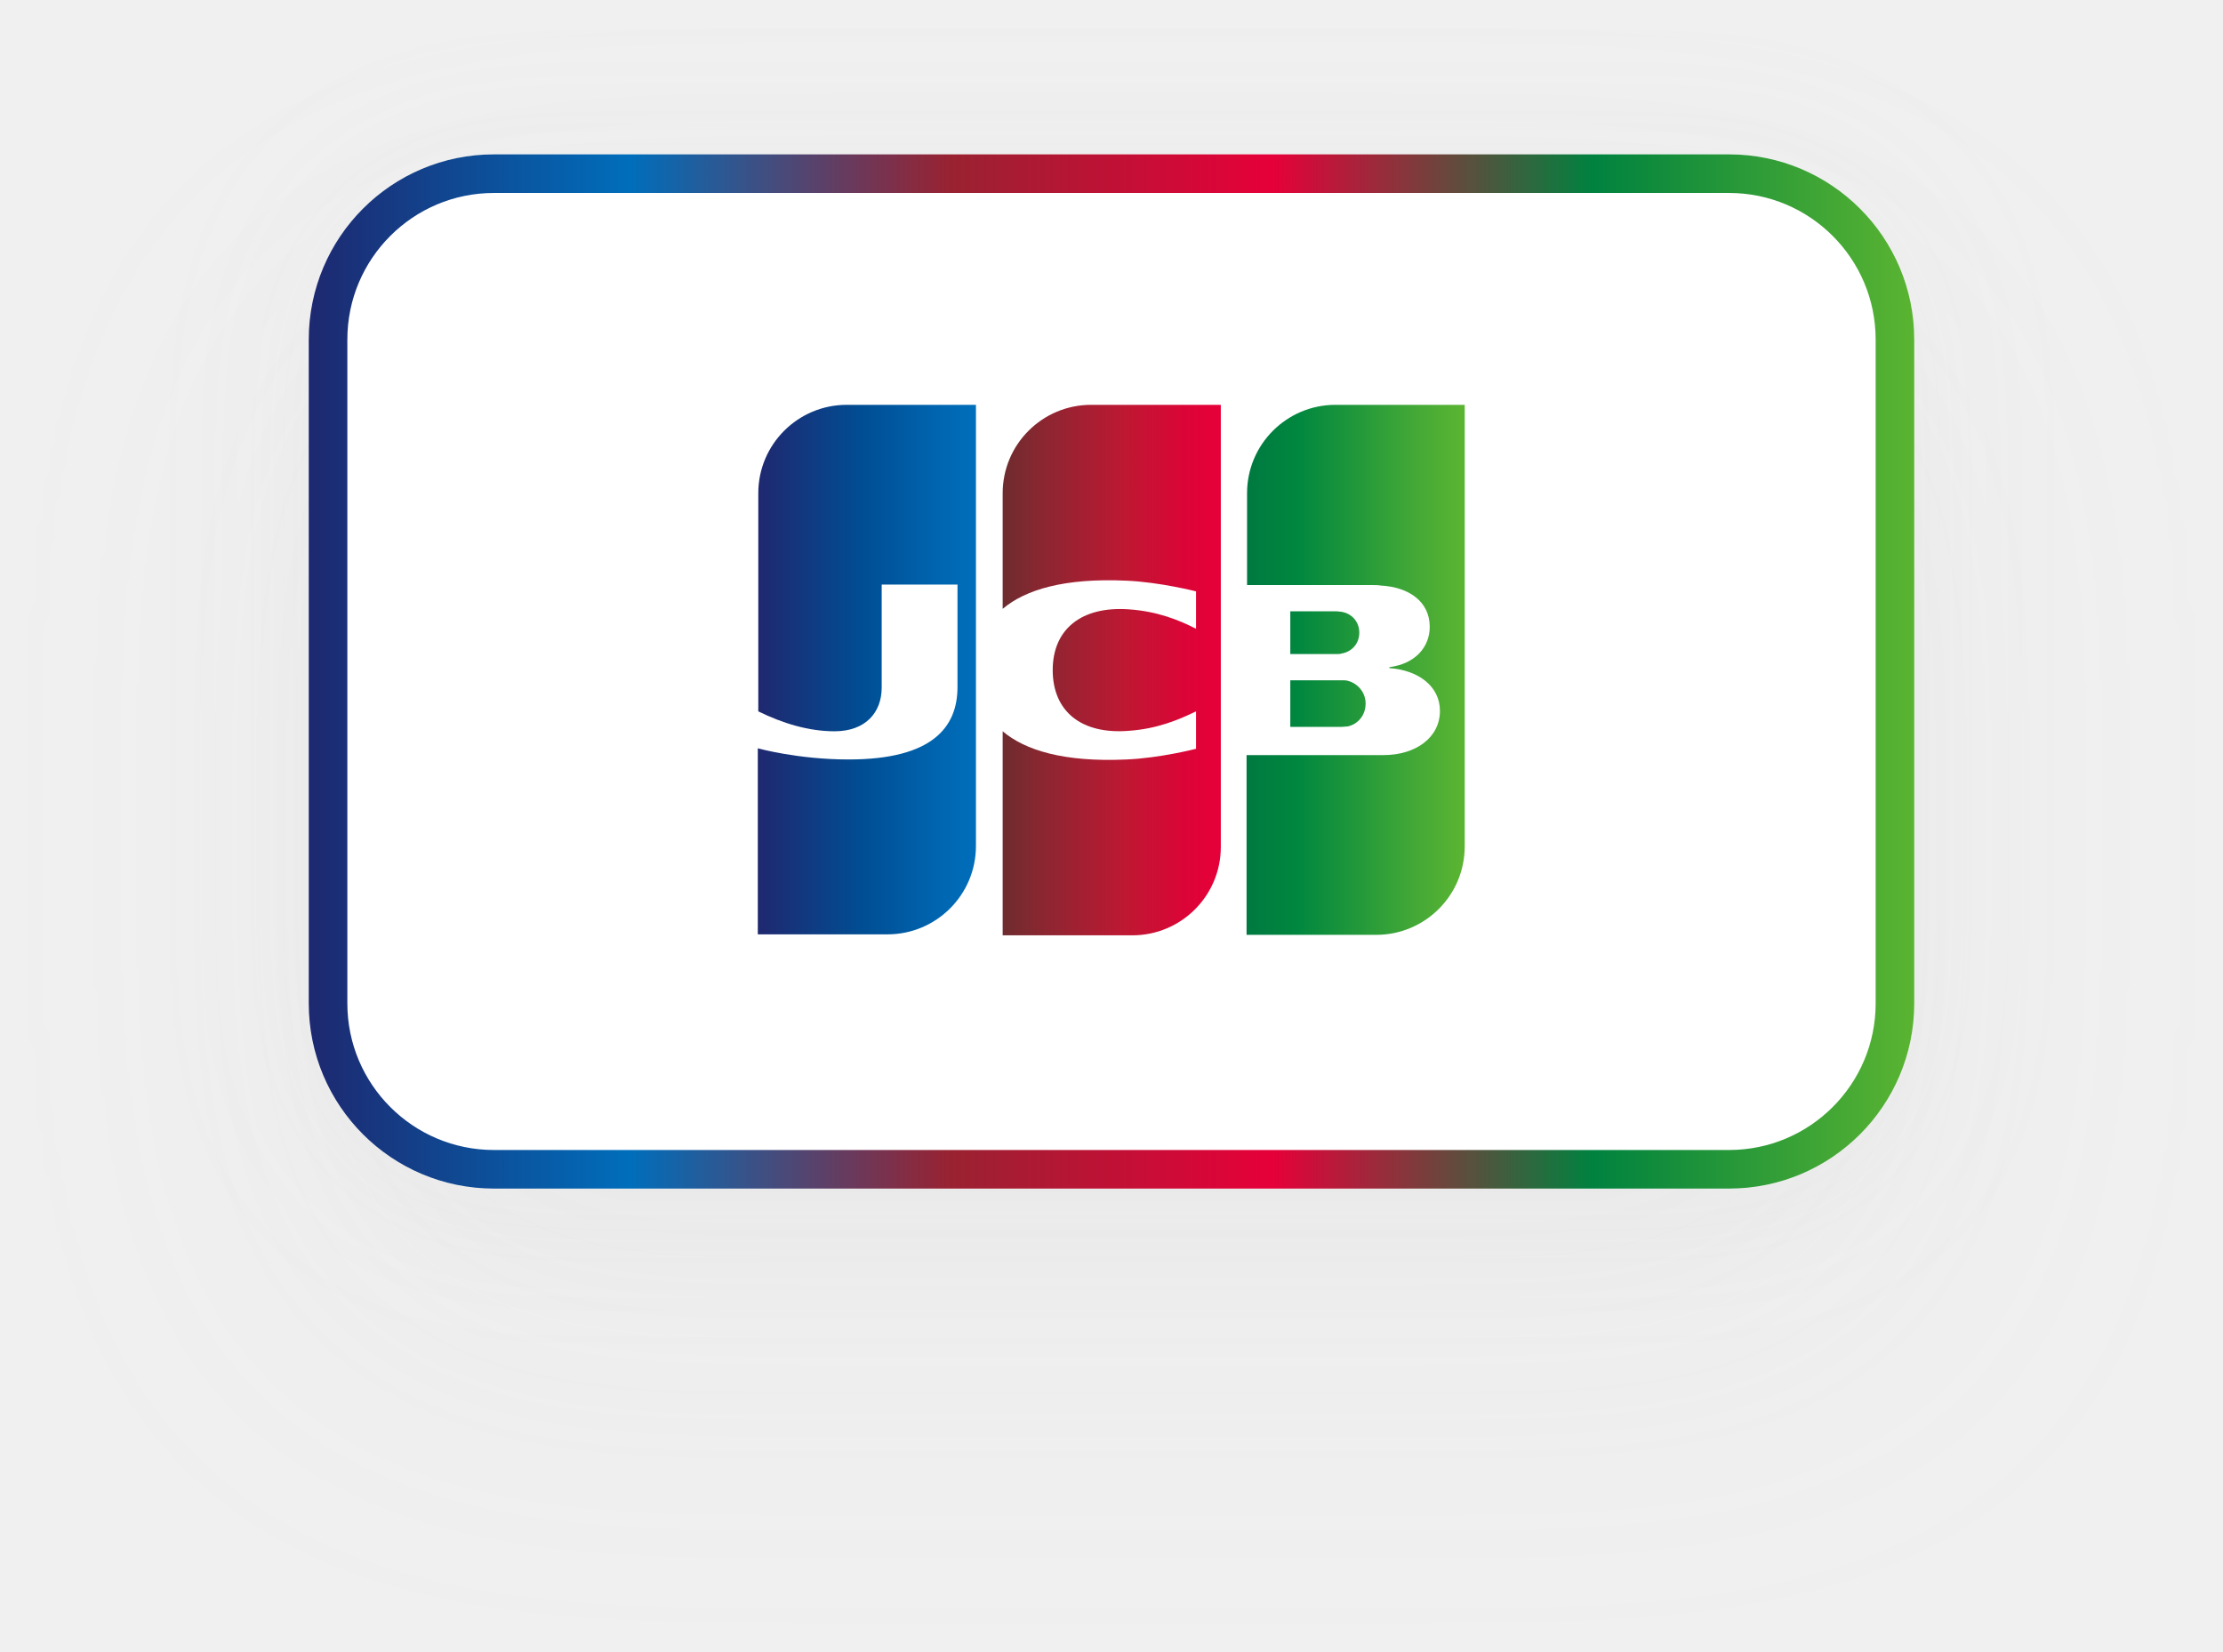
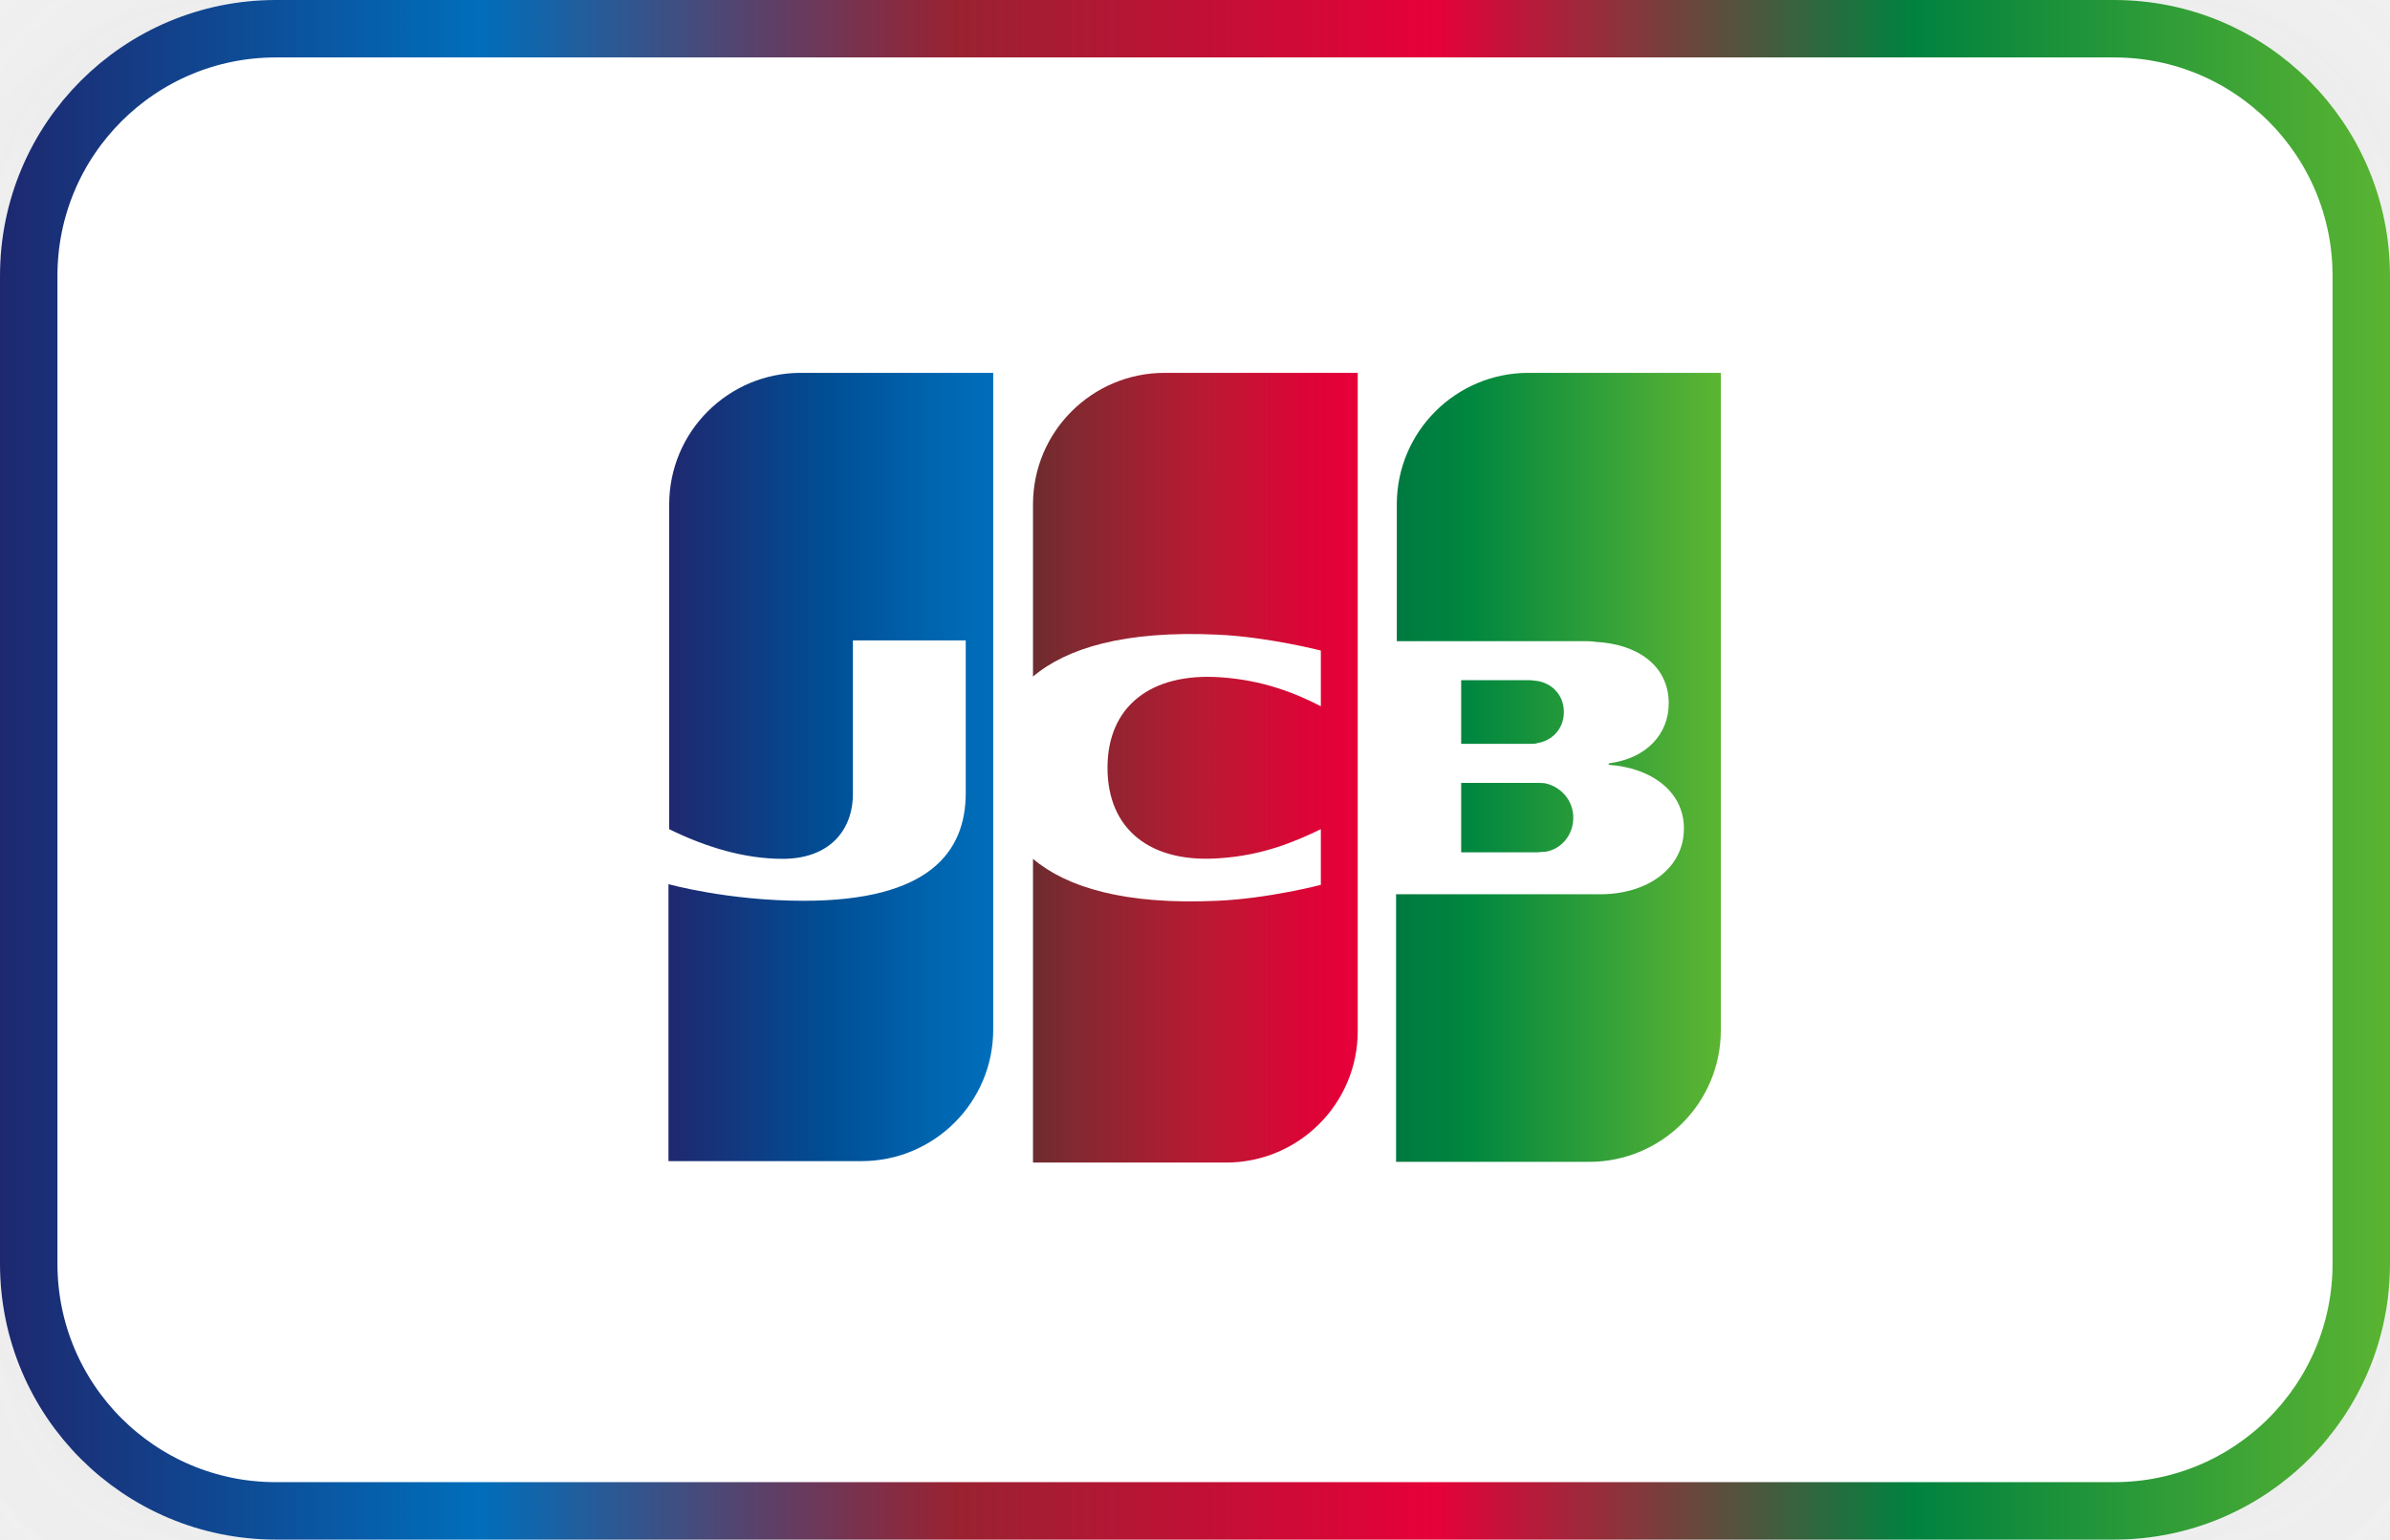
- <svg xmlns="http://www.w3.org/2000/svg" width="288" height="214" viewBox="0 0 288 214" fill="none">
+ <svg xmlns="http://www.w3.org/2000/svg" width="208" height="134" viewBox="40 20 208 134" fill="none">
  <g filter="url(#filter0_dd_4303_2889)">
    <rect x="40" y="20" width="208" height="134" rx="24" fill="white" />
    <rect x="42.5" y="22.5" width="203" height="129" rx="21.5" stroke="url(#paint0_linear_4303_2889)" stroke-width="5" />
    <path d="M195.488 110.422C195.488 119.234 188.313 126.409 179.5 126.409H92.512V63.088C92.512 54.276 99.688 47.101 108.5 47.101H195.488V110.422Z" fill="white" />
    <path d="M173.018 52.451C166.723 52.451 161.562 57.549 161.562 63.907V75.803H177.739C178.116 75.803 178.557 75.803 178.872 75.866C182.522 76.055 185.229 77.943 185.229 81.216C185.229 83.797 183.403 86 180.004 86.441V86.566C183.718 86.818 186.551 88.895 186.551 92.105C186.551 95.567 183.403 97.833 179.249 97.833H161.499V121.122H178.305C184.599 121.122 189.761 116.024 189.761 109.667V52.451H173.018Z" fill="url(#paint1_linear_4303_2889)" />
    <path d="M167.164 94.183H173.773C173.868 94.183 174.025 94.167 174.183 94.151C174.34 94.135 174.497 94.12 174.592 94.12C175.851 93.868 176.921 92.735 176.921 91.161C176.921 89.651 175.851 88.518 174.592 88.203C174.403 88.14 174.025 88.14 173.773 88.14H167.164V94.183Z" fill="url(#paint2_linear_4303_2889)" />
    <path d="M173.773 79.265C175.032 79.454 176.102 80.461 176.102 81.972C176.102 83.482 175.032 84.489 173.773 84.678C173.711 84.741 173.333 84.741 173.144 84.741H167.164V79.202H173.144C173.248 79.202 173.39 79.221 173.518 79.238C173.622 79.252 173.717 79.265 173.773 79.265Z" fill="url(#paint3_linear_4303_2889)" />
    <path d="M109.696 52.451C103.402 52.451 98.24 57.549 98.24 63.907V92.168C101.45 93.742 104.786 94.749 108.122 94.749C112.088 94.749 114.228 92.357 114.228 89.084V75.74H124.047V89.021C124.047 94.183 120.837 98.4 109.948 98.4C103.339 98.4 98.177 96.952 98.177 96.952V121.059H114.983C121.278 121.059 126.439 115.961 126.439 109.604V52.451H109.696Z" fill="url(#paint4_linear_4303_2889)" />
    <path d="M141.357 52.451C135.062 52.451 129.901 57.549 129.901 63.907V78.887C132.796 76.432 137.832 74.859 145.952 75.237C150.295 75.425 154.952 76.621 154.952 76.621V81.468C152.624 80.272 149.854 79.202 146.266 78.95C140.098 78.51 136.384 81.531 136.384 86.818C136.384 92.168 140.098 95.19 146.266 94.686C149.854 94.434 152.624 93.301 154.952 92.168V97.015C154.952 97.015 150.358 98.211 145.952 98.4C137.832 98.777 132.796 97.204 129.901 94.749V121.185H146.707C153.001 121.185 158.163 116.087 158.163 109.73V52.451H141.357Z" fill="url(#paint5_linear_4303_2889)" />
  </g>
  <defs>
    <filter id="filter0_dd_4303_2889" x="0" y="0" width="288" height="214" filterUnits="userSpaceOnUse" color-interpolation-filters="sRGB">
      <feFlood flood-opacity="0" result="BackgroundImageFix" />
      <feColorMatrix in="SourceAlpha" type="matrix" values="0 0 0 0 0 0 0 0 0 0 0 0 0 0 0 0 0 0 127 0" result="hardAlpha" />
      <feOffset dy="2" />
      <feGaussianBlur stdDeviation="10" />
      <feColorMatrix type="matrix" values="0 0 0 0 0.718 0 0 0 0 0.718 0 0 0 0 0.718 0 0 0 0.08 0" />
      <feBlend mode="normal" in2="BackgroundImageFix" result="effect1_dropShadow_4303_2889" />
      <feColorMatrix in="SourceAlpha" type="matrix" values="0 0 0 0 0 0 0 0 0 0 0 0 0 0 0 0 0 0 127 0" result="hardAlpha" />
      <feOffset dy="20" />
      <feGaussianBlur stdDeviation="20" />
      <feColorMatrix type="matrix" values="0 0 0 0 0.718 0 0 0 0 0.718 0 0 0 0 0.718 0 0 0 0.08 0" />
      <feBlend mode="normal" in2="effect1_dropShadow_4303_2889" result="effect2_dropShadow_4303_2889" />
      <feBlend mode="normal" in="SourceGraphic" in2="effect2_dropShadow_4303_2889" result="shape" />
    </filter>
    <linearGradient id="paint0_linear_4303_2889" x1="40" y1="87" x2="248" y2="87" gradientUnits="userSpaceOnUse">
      <stop stop-color="#1D286F" />
      <stop offset="0.2" stop-color="#006EBB" />
      <stop offset="0.4" stop-color="#992231" />
      <stop offset="0.6" stop-color="#E60039" />
      <stop offset="0.8" stop-color="#00823F" />
      <stop offset="1" stop-color="#5AB431" />
    </linearGradient>
    <linearGradient id="paint1_linear_4303_2889" x1="161.551" y1="81.964" x2="189.838" y2="81.964" gradientUnits="userSpaceOnUse">
      <stop stop-color="#007940" />
      <stop offset="0.229" stop-color="#00873F" />
      <stop offset="0.743" stop-color="#40A737" />
      <stop offset="1" stop-color="#5CB531" />
    </linearGradient>
    <linearGradient id="paint2_linear_4303_2889" x1="161.551" y1="81.964" x2="189.838" y2="81.964" gradientUnits="userSpaceOnUse">
      <stop stop-color="#007940" />
      <stop offset="0.229" stop-color="#00873F" />
      <stop offset="0.743" stop-color="#40A737" />
      <stop offset="1" stop-color="#5CB531" />
    </linearGradient>
    <linearGradient id="paint3_linear_4303_2889" x1="161.551" y1="81.964" x2="189.838" y2="81.964" gradientUnits="userSpaceOnUse">
      <stop stop-color="#007940" />
      <stop offset="0.229" stop-color="#00873F" />
      <stop offset="0.743" stop-color="#40A737" />
      <stop offset="1" stop-color="#5CB531" />
    </linearGradient>
    <linearGradient id="paint4_linear_4303_2889" x1="98.227" y1="86.759" x2="126.95" y2="86.759" gradientUnits="userSpaceOnUse">
      <stop stop-color="#1F286F" />
      <stop offset="0.475" stop-color="#004E94" />
      <stop offset="0.826" stop-color="#0066B1" />
      <stop offset="1" stop-color="#006FBC" />
    </linearGradient>
    <linearGradient id="paint5_linear_4303_2889" x1="129.738" y1="86.759" x2="157.635" y2="86.759" gradientUnits="userSpaceOnUse">
      <stop stop-color="#6C2C2F" />
      <stop offset="0.173" stop-color="#882730" />
      <stop offset="0.573" stop-color="#BE1833" />
      <stop offset="0.859" stop-color="#DC0436" />
      <stop offset="1" stop-color="#E60039" />
    </linearGradient>
  </defs>
</svg>
